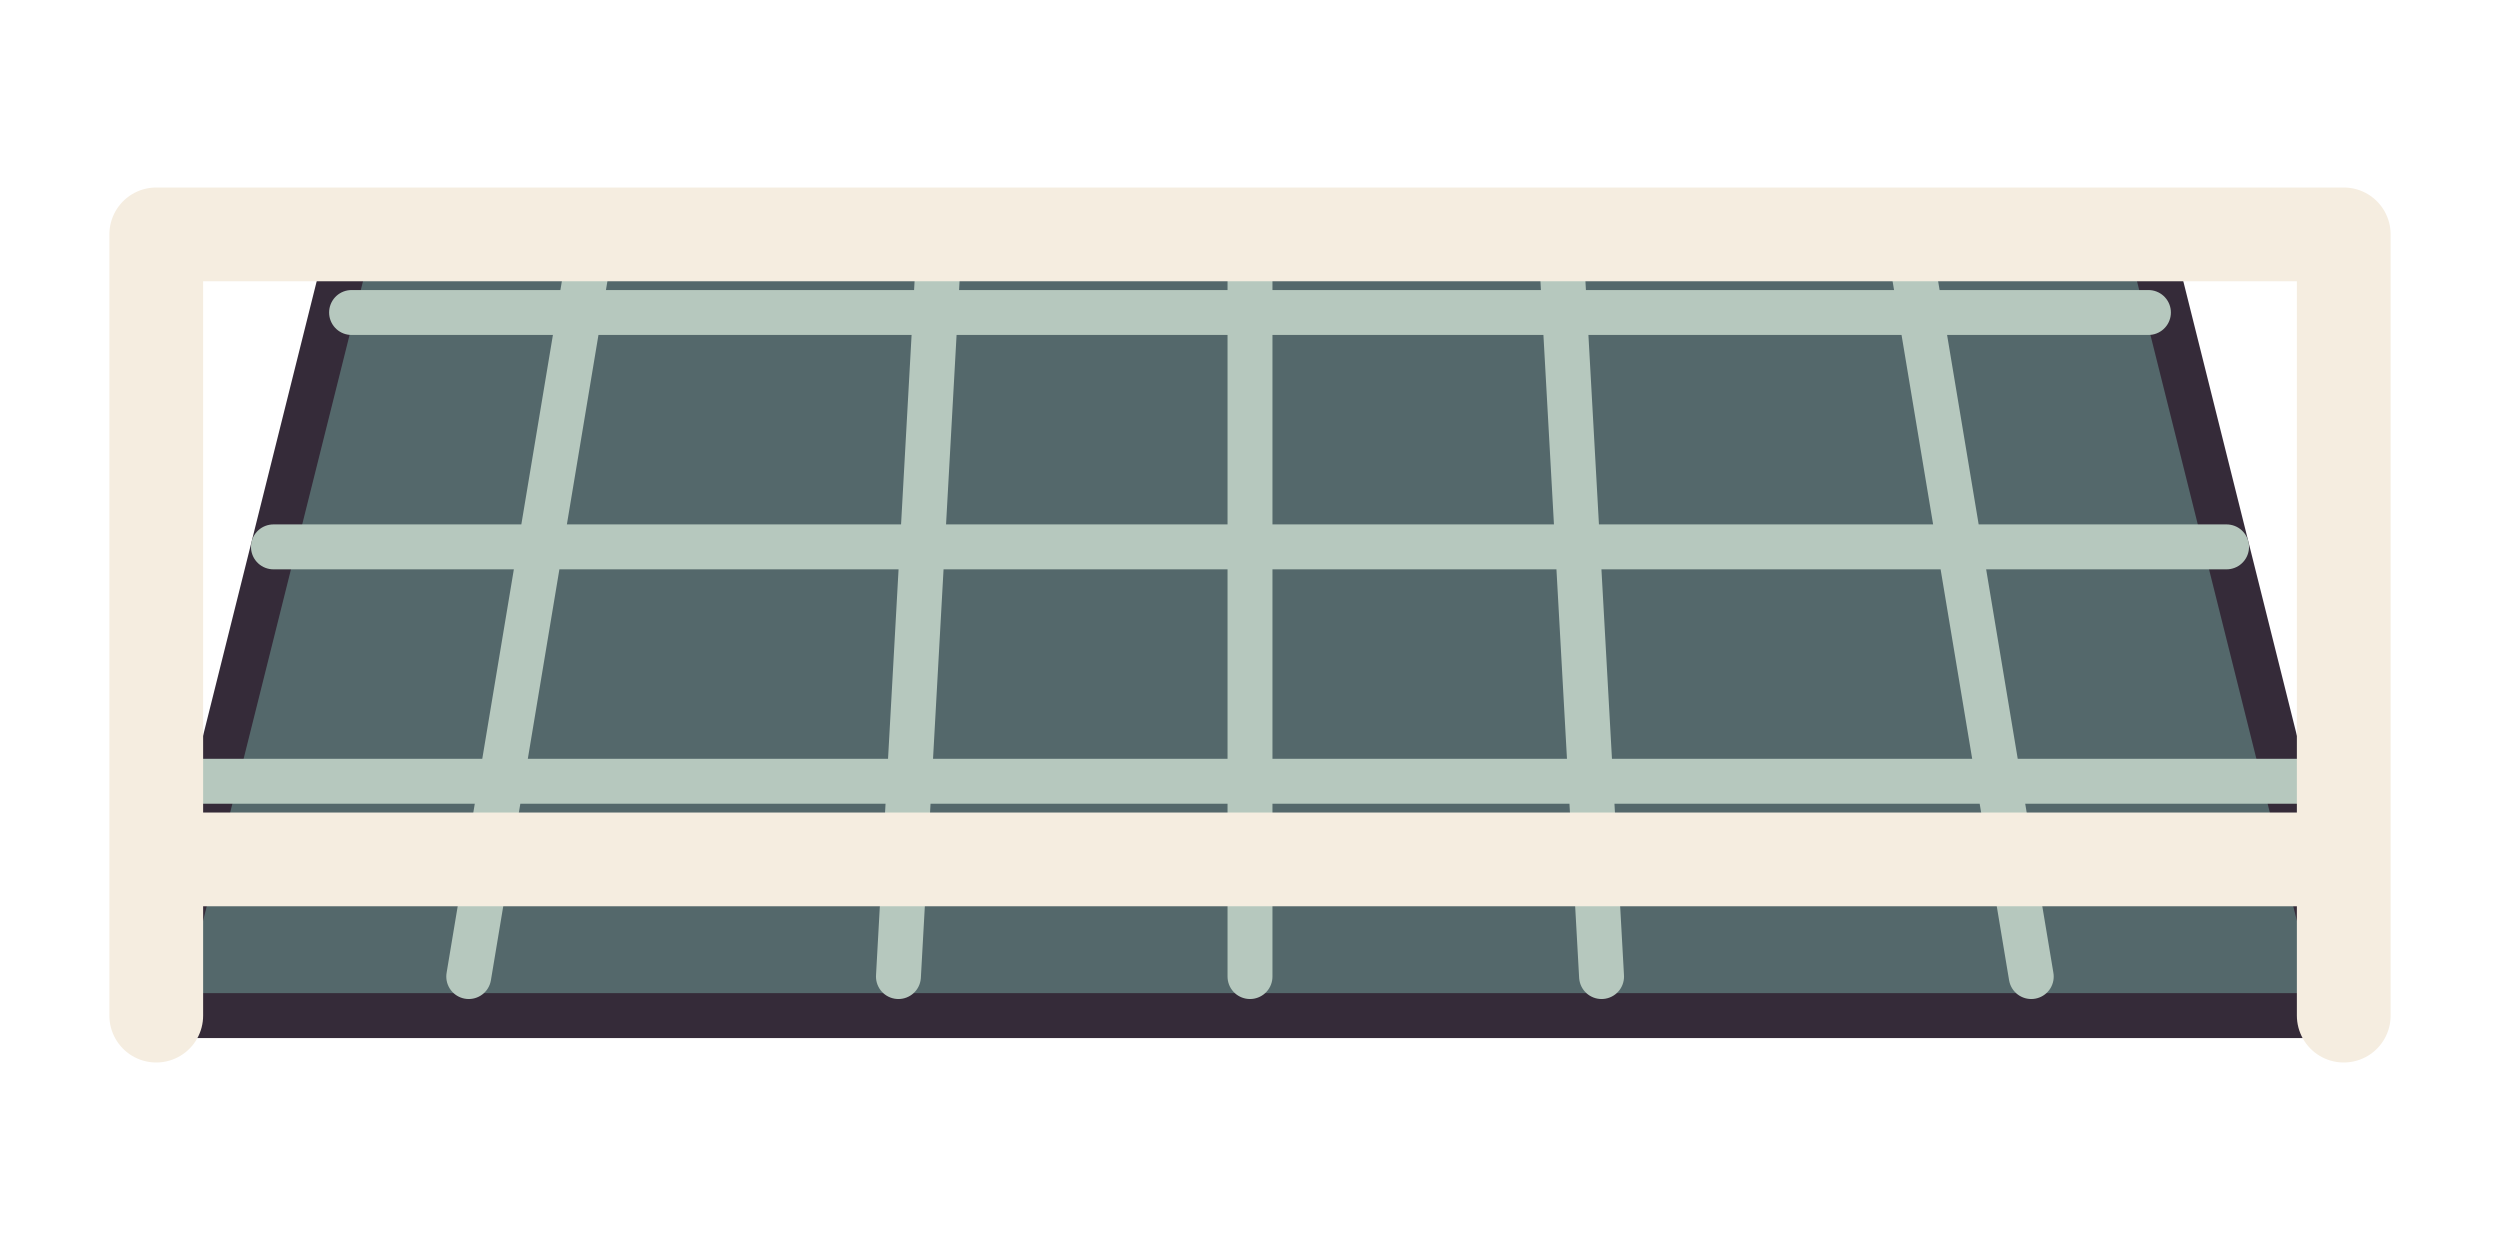
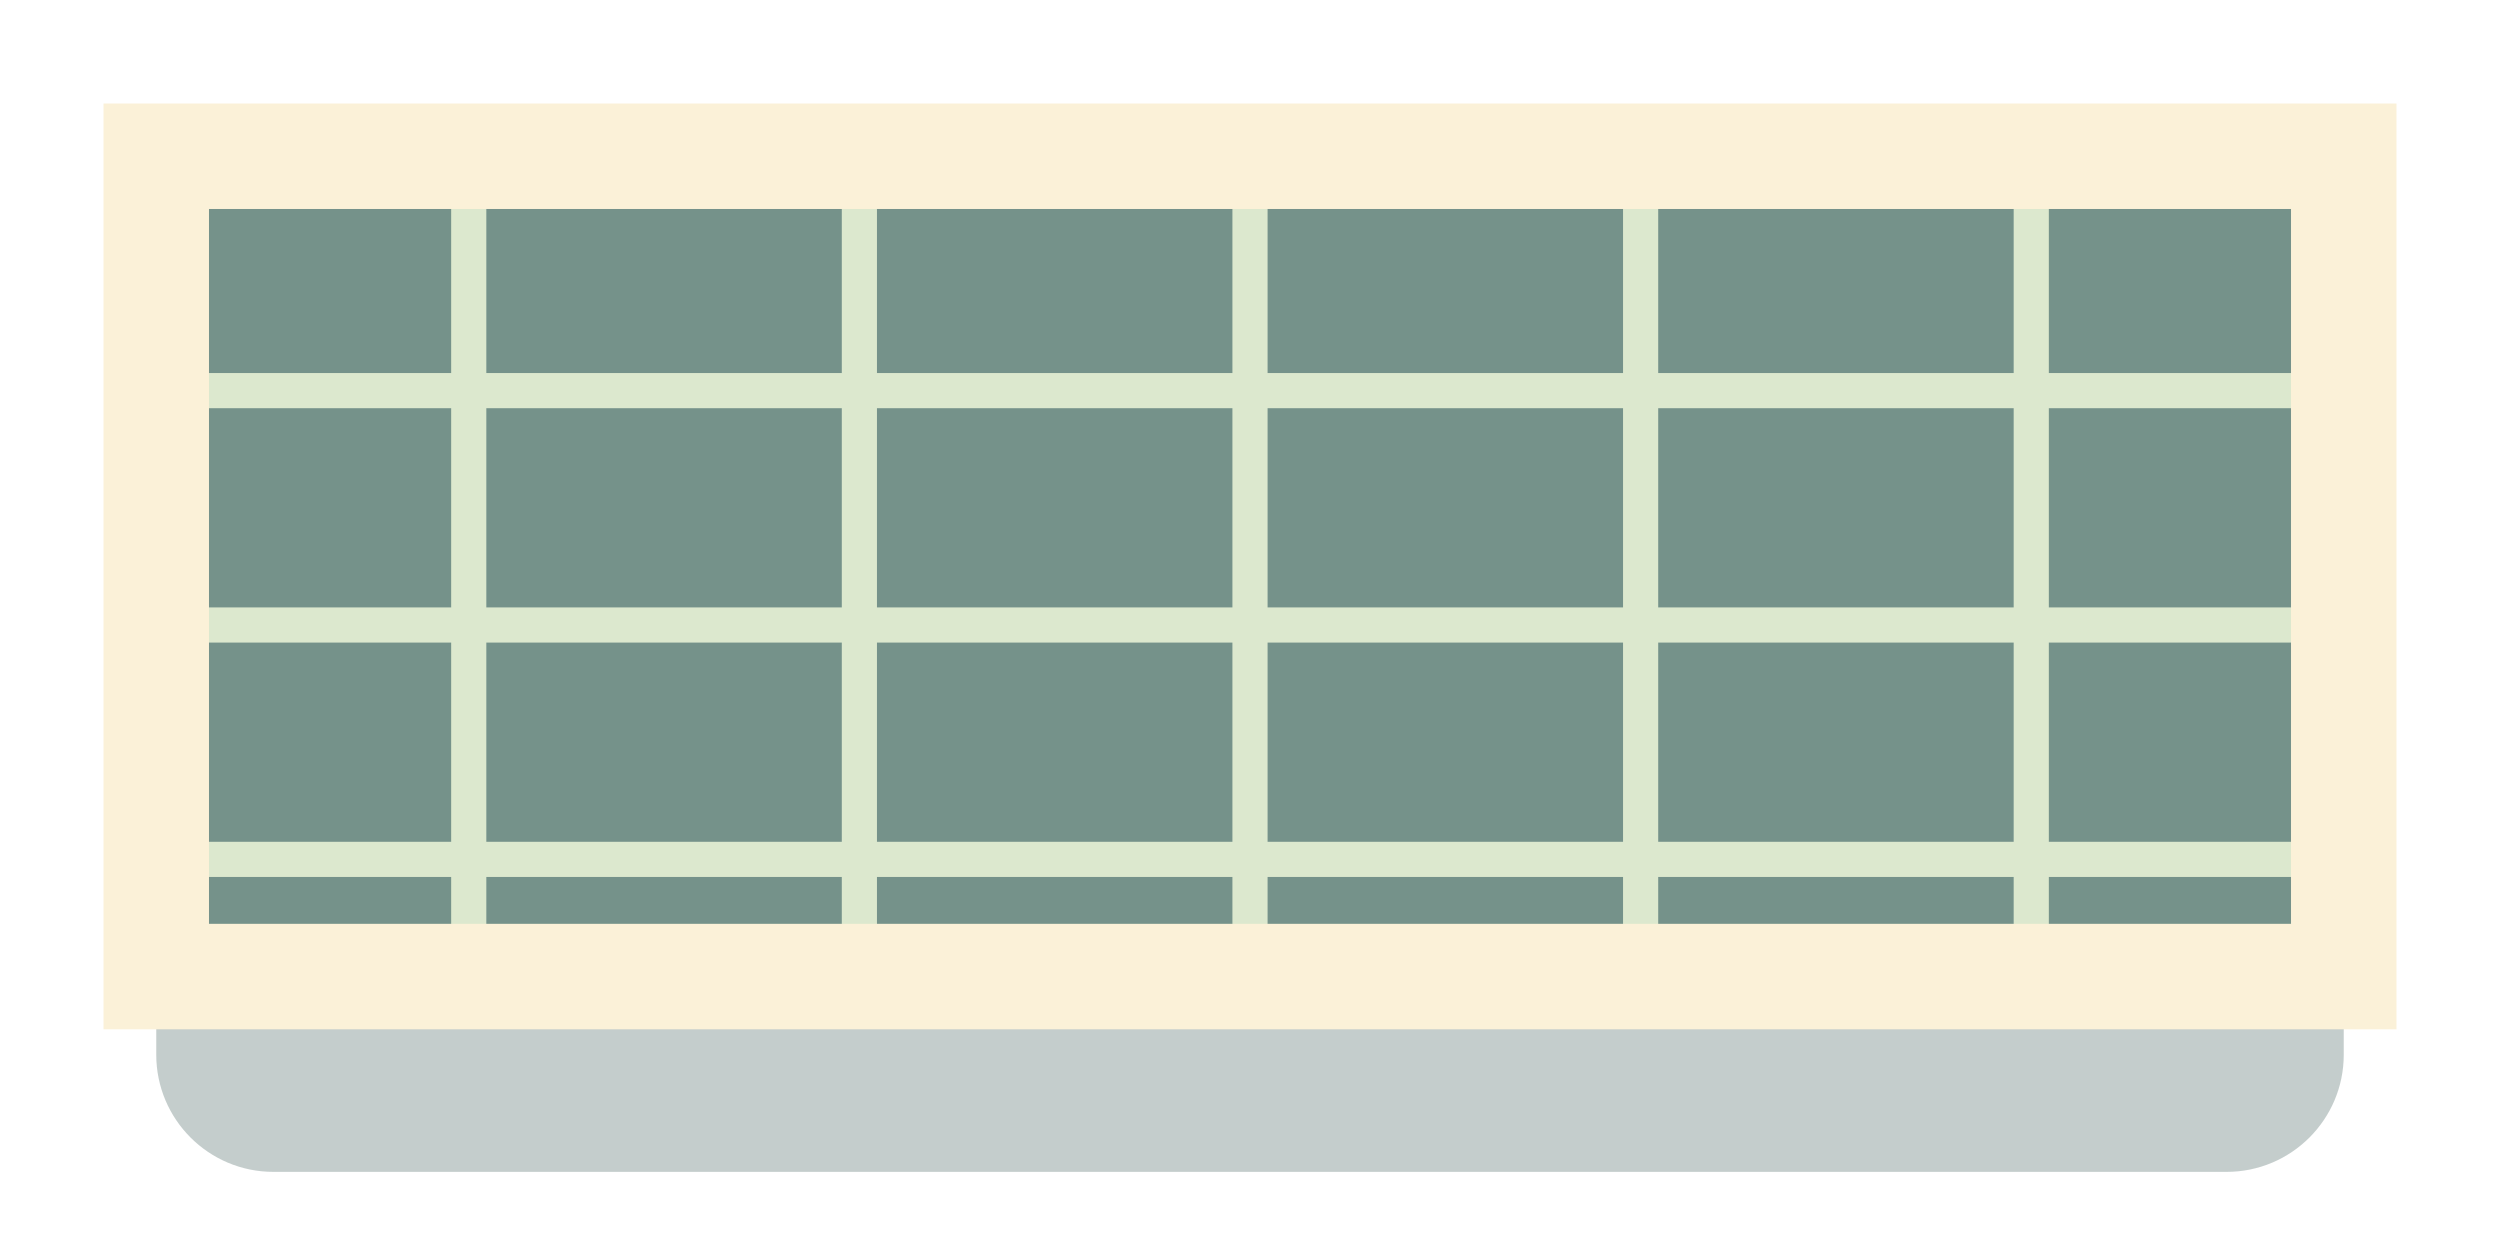
<svg xmlns="http://www.w3.org/2000/svg" viewBox="0 0 64 32">
-   <g stroke="#352b39" stroke-width="1.15" stroke-linecap="round" stroke-linejoin="round">
-     <path d="M4 26 9 6h46l5 20Z" fill="#54686b" />
-     <path d="M9 8h46m-48 6h50m-52 6h54M15 7l-3 18m12-18-1 18m9-18v18m8-18 1 18m8-18 3 18" fill="none" stroke="#b6c8be" />
-     <path d="M4 26V6h56v20M4 22h56" fill="none" stroke="#f5ede0" stroke-width="2.4" />
-   </g>
+   <rect x="4" y="10" width="56" height="20" rx="3" fill="#355450" opacity=".29" />
+   <path d="M4 4h56v21H4Z" fill="#75928a" stroke="#364e4a" stroke-width="1.2" />
+   <path d="M12 5v19m10-19v19m10-19v19m10-19v19m10-19v19M5 10h54M5 16h54M5 22h54" fill="none" stroke="#dce8ce" stroke-width=".9" />
+   <path d="M4 4h56v21H4Z" fill="none" stroke="#fbf1d8" stroke-width="2.7" />
</svg>
